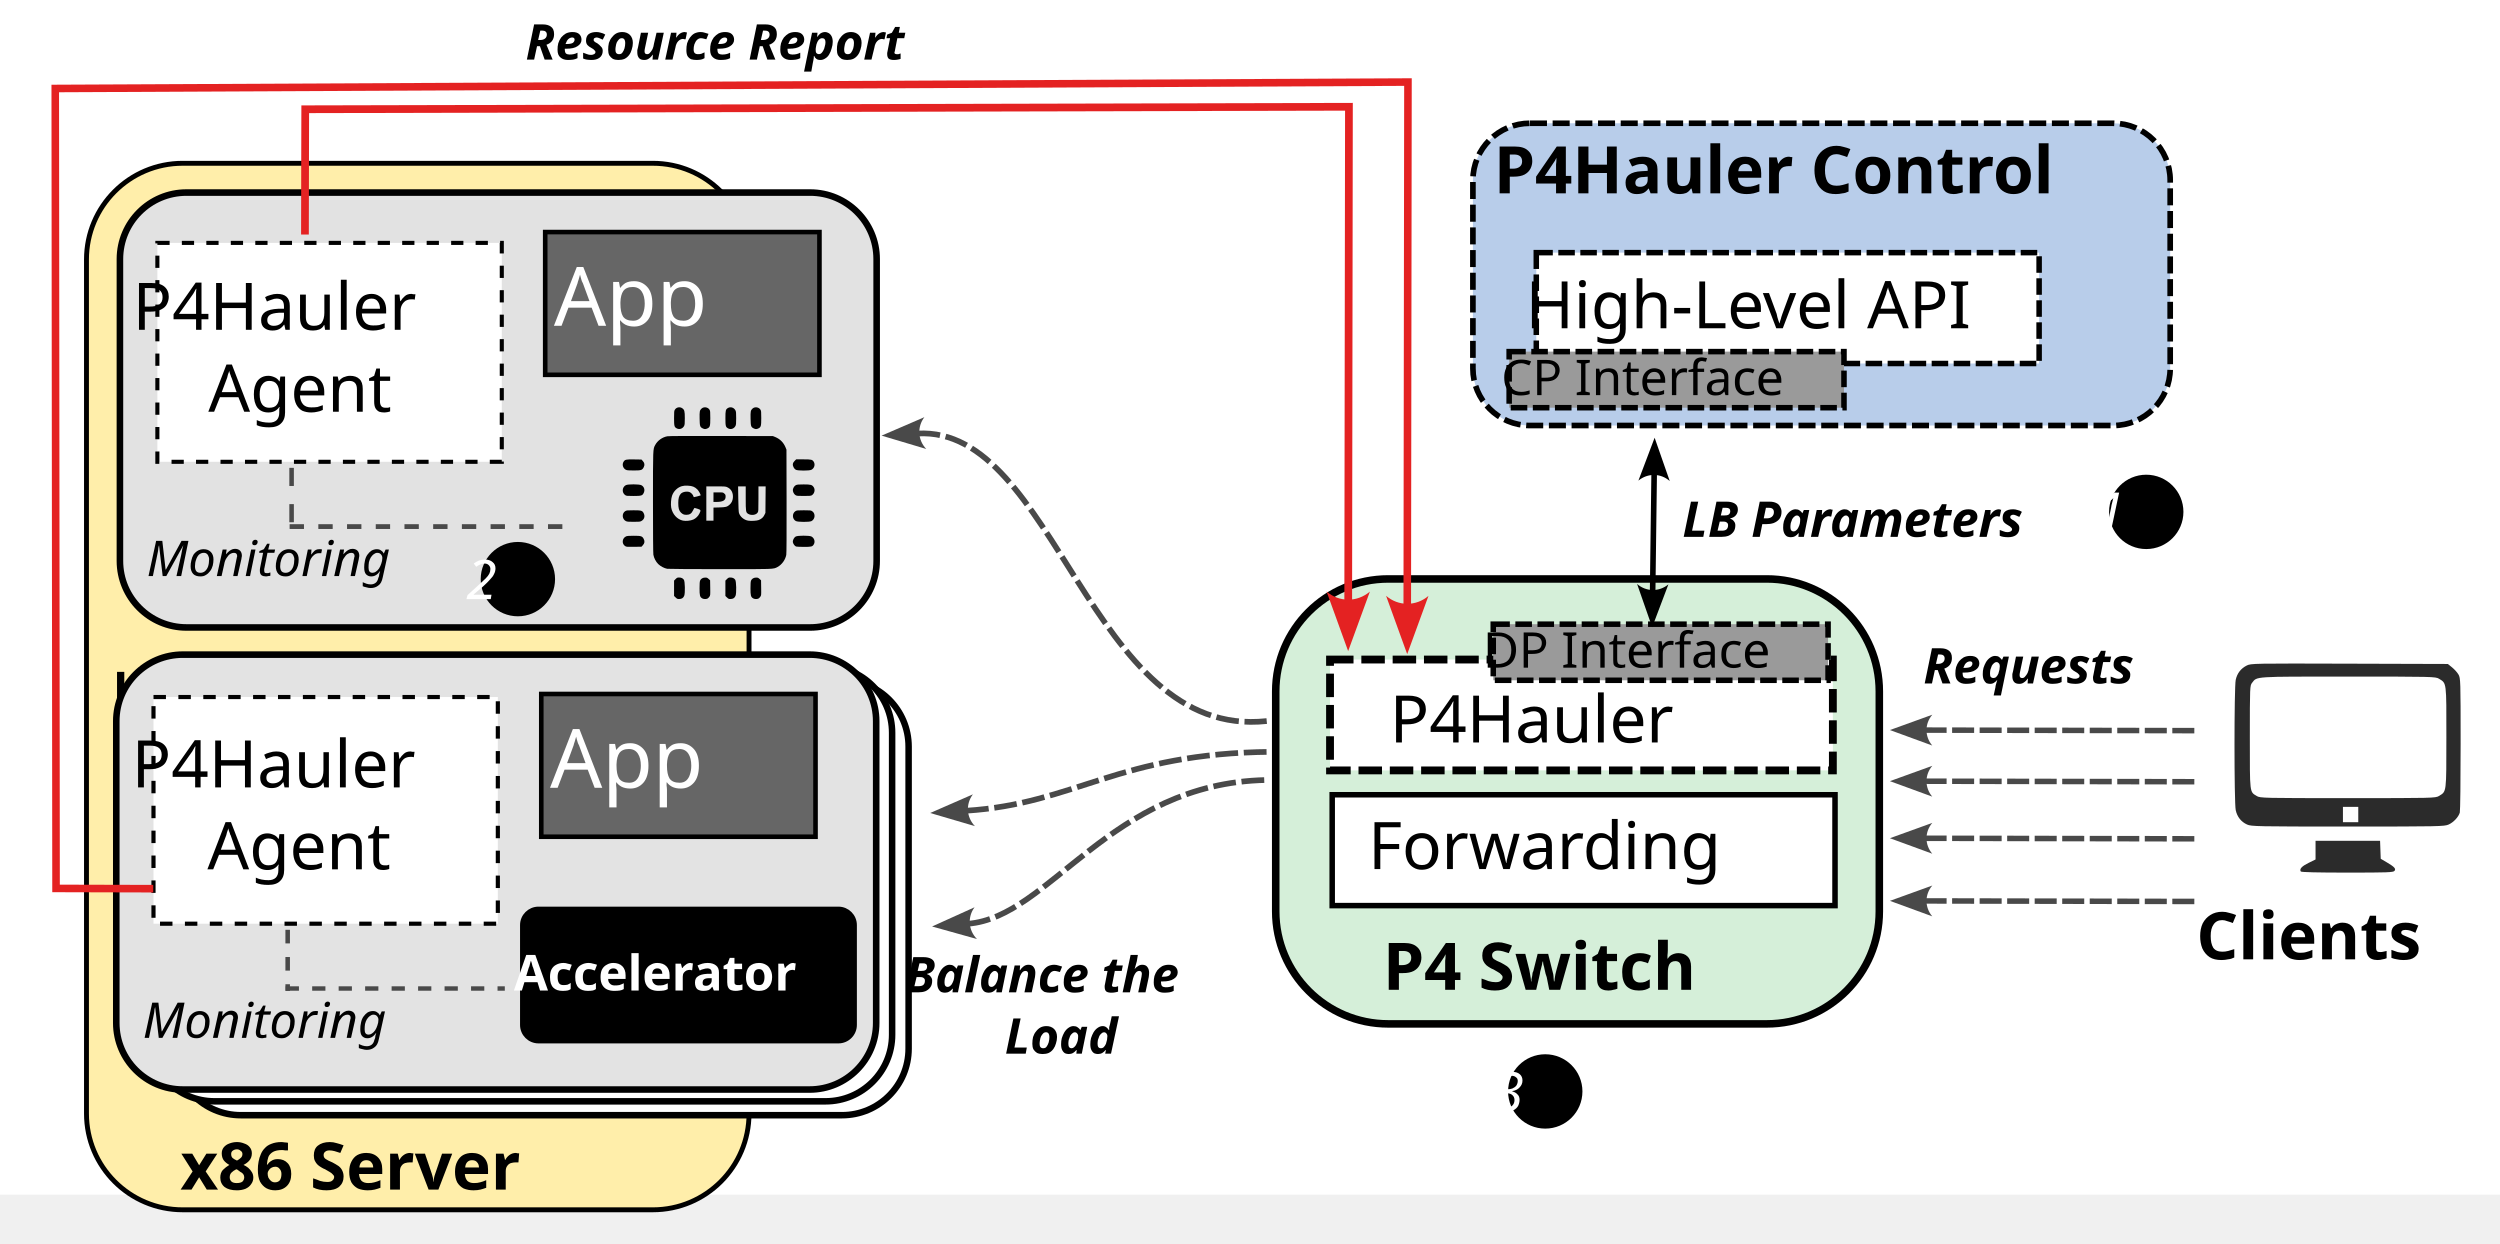
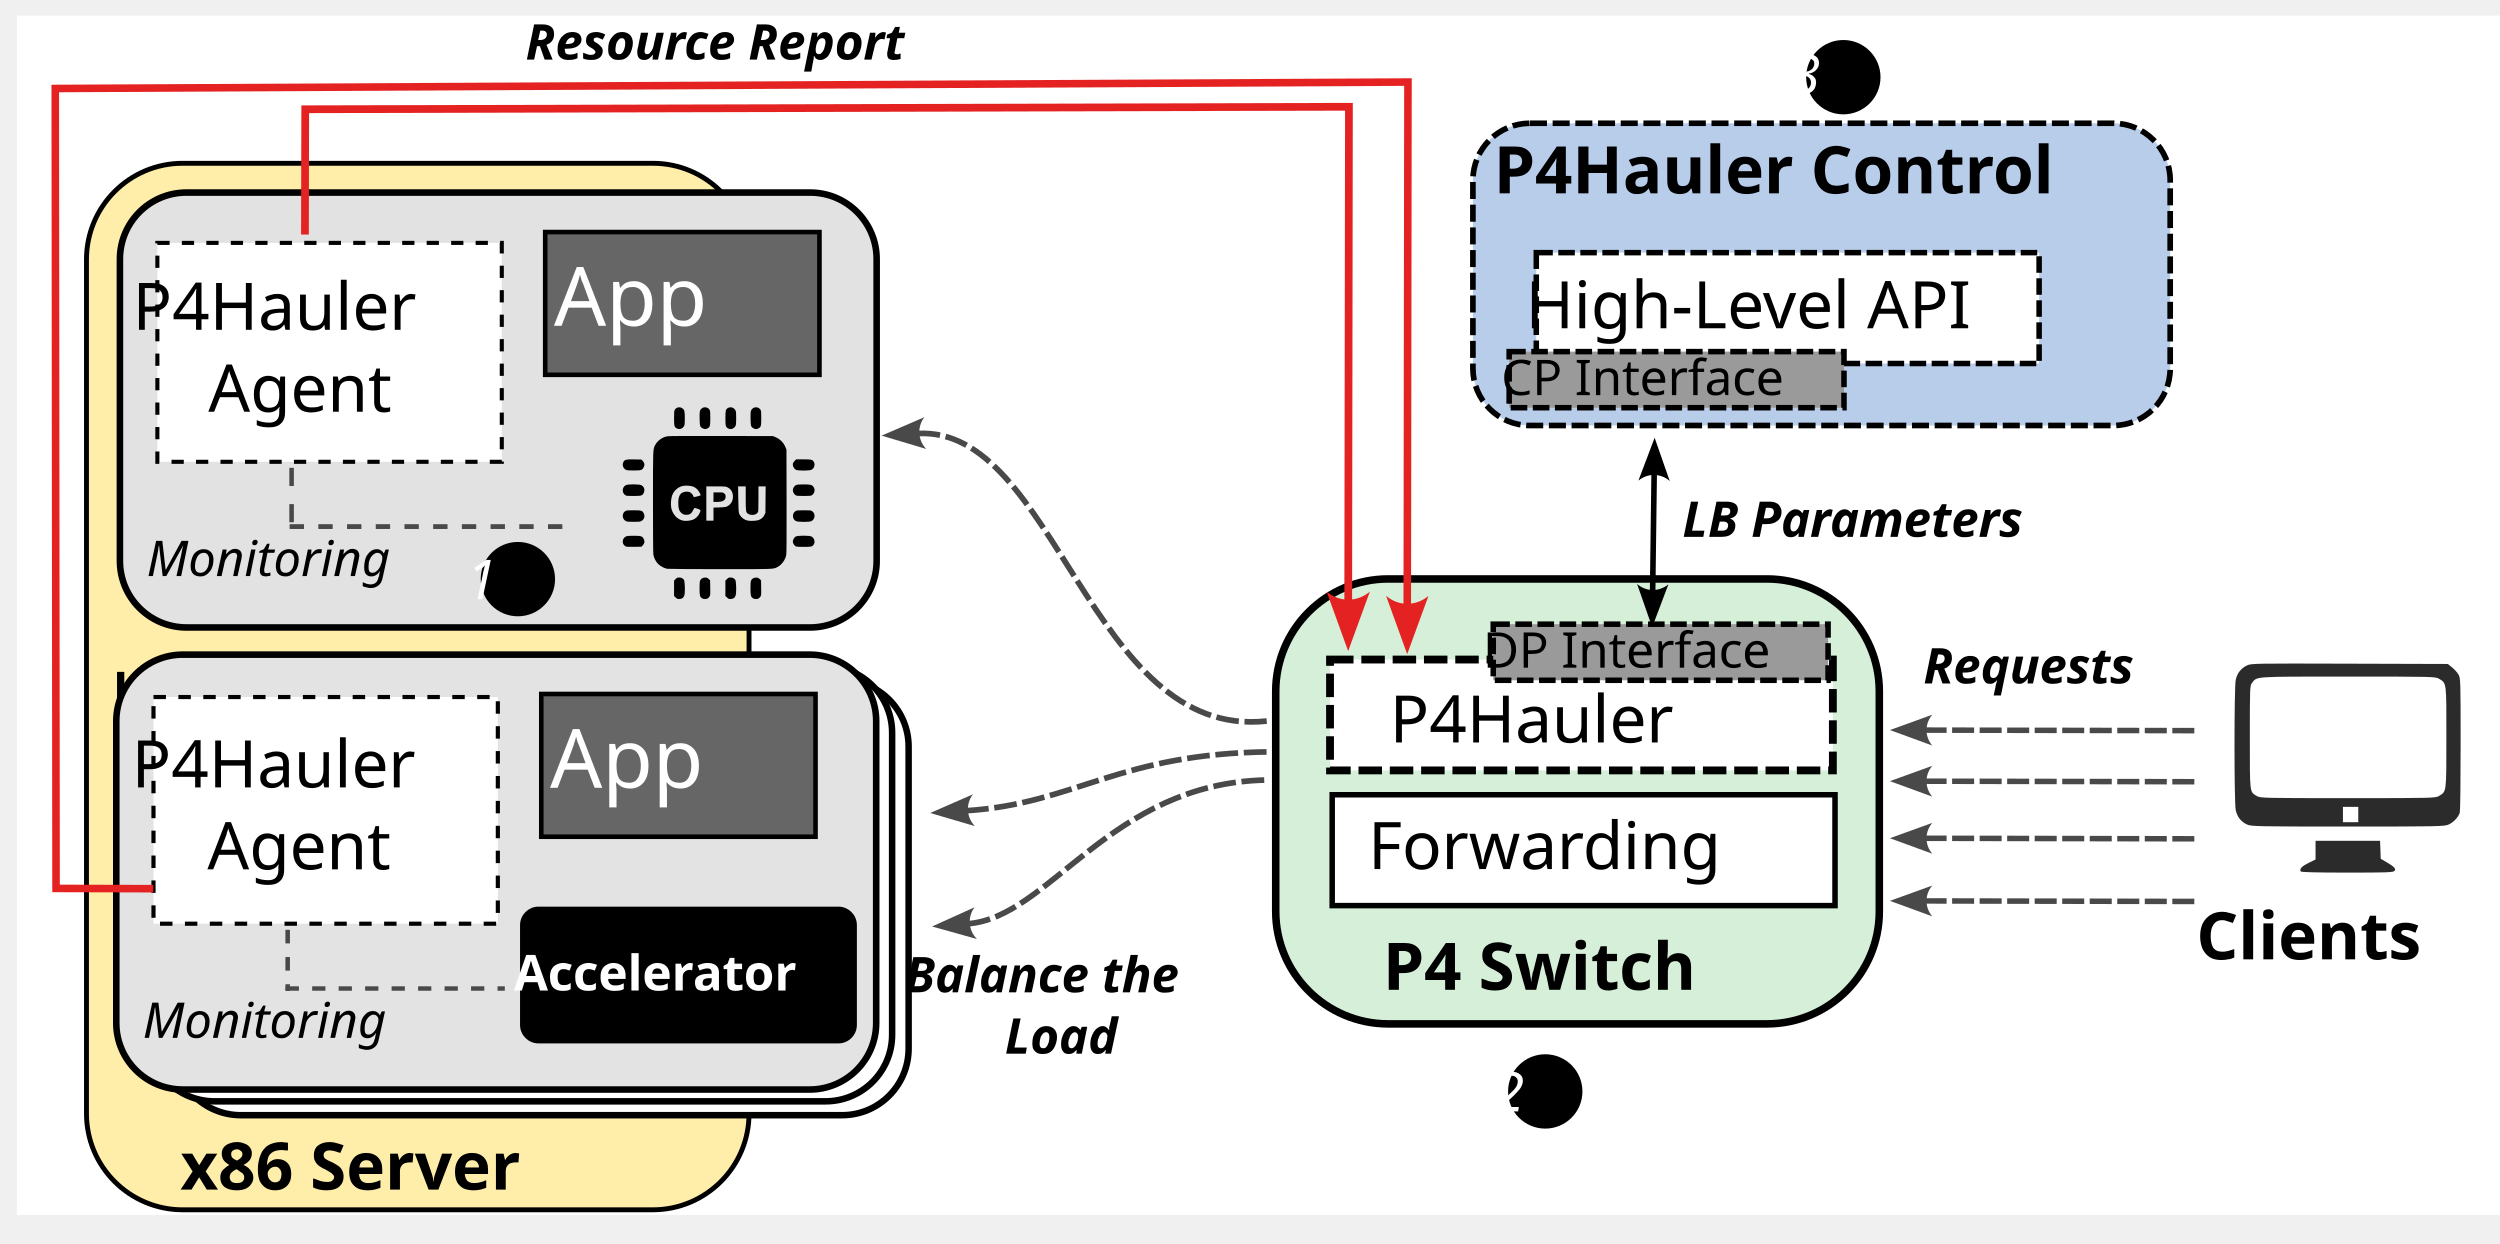
<svg xmlns="http://www.w3.org/2000/svg" width="107.631mm" height="53.551mm" viewBox="0 0 107.631 53.551" version="1.1" id="svg5">
  <defs id="defs2">
    <rect x="537.769" y="59.349" width="34.885" height="8.155" id="rect29333" />
    <marker style="overflow:visible" id="Arrow2" refX="0" refY="0" orient="auto-start-reverse" markerWidth="7.7" markerHeight="5.6" viewBox="0 0 7.7 5.6" preserveAspectRatio="xMidYMid">
      <path transform="scale(0.7)" d="M -2,-4 9,0 -2,4 c 2,-2.33 2,-5.66 0,-8 z" style="fill:context-stroke;fill-rule:evenodd;stroke:none" id="arrow2L" />
    </marker>
    <marker style="overflow:visible" id="Arrow2-3" refX="0" refY="0" orient="auto-start-reverse" markerWidth="7.7" markerHeight="5.6" viewBox="0 0 7.7 5.6" preserveAspectRatio="xMidYMid">
      <path transform="scale(0.7)" d="M -2,-4 9,0 -2,4 c 2,-2.33 2,-5.66 0,-8 z" style="fill:context-stroke;fill-rule:evenodd;stroke:none" id="arrow2L-1" />
    </marker>
    <marker style="overflow:visible" id="Arrow2-3-4" refX="0" refY="0" orient="auto-start-reverse" markerWidth="7.7" markerHeight="5.6" viewBox="0 0 7.7 5.6" preserveAspectRatio="xMidYMid">
      <path transform="scale(0.7)" d="M -2,-4 9,0 -2,4 c 2,-2.33 2,-5.66 0,-8 z" style="fill:context-stroke;fill-rule:evenodd;stroke:none" id="arrow2L-1-7" />
    </marker>
    <marker style="overflow:visible" id="Arrow2-0" refX="0" refY="0" orient="auto-start-reverse" markerWidth="7.7" markerHeight="5.6" viewBox="0 0 7.7 5.6" preserveAspectRatio="xMidYMid">
      <path transform="scale(0.7)" d="M -2,-4 9,0 -2,4 c 2,-2.33 2,-5.66 0,-8 z" style="fill:context-stroke;fill-rule:evenodd;stroke:none" id="arrow2L-3" />
    </marker>
    <marker style="overflow:visible" id="Arrow2-3-0" refX="0" refY="0" orient="auto-start-reverse" markerWidth="7.7" markerHeight="5.6" viewBox="0 0 7.7 5.6" preserveAspectRatio="xMidYMid">
      <path transform="scale(0.7)" d="M -2,-4 9,0 -2,4 c 2,-2.33 2,-5.66 0,-8 z" style="fill:context-stroke;fill-rule:evenodd;stroke:none" id="arrow2L-1-6" />
    </marker>
    <marker style="overflow:visible" id="Arrow2-0-6" refX="0" refY="0" orient="auto-start-reverse" markerWidth="7.7" markerHeight="5.6" viewBox="0 0 7.7 5.6" preserveAspectRatio="xMidYMid">
      <path transform="scale(0.7)" d="M -2,-4 9,0 -2,4 c 2,-2.33 2,-5.66 0,-8 z" style="fill:context-stroke;fill-rule:evenodd;stroke:none" id="arrow2L-3-2" />
    </marker>
    <marker style="overflow:visible" id="Arrow2-0-1" refX="0" refY="0" orient="auto-start-reverse" markerWidth="7.7" markerHeight="5.6" viewBox="0 0 7.7 5.6" preserveAspectRatio="xMidYMid">
      <path transform="scale(0.7)" d="M -2,-4 9,0 -2,4 c 2,-2.33 2,-5.66 0,-8 z" style="fill:context-stroke;fill-rule:evenodd;stroke:none" id="arrow2L-3-1" />
    </marker>
    <marker style="overflow:visible" id="Arrow2-0-8" refX="0" refY="0" orient="auto-start-reverse" markerWidth="7.7" markerHeight="5.6" viewBox="0 0 7.7 5.6" preserveAspectRatio="xMidYMid">
      <path transform="scale(0.7)" d="M -2,-4 9,0 -2,4 c 2,-2.33 2,-5.66 0,-8 z" style="fill:context-stroke;fill-rule:evenodd;stroke:none" id="arrow2L-3-29" />
    </marker>
  </defs>
  <g id="layer1" transform="translate(-50.899,-88.53515)">
-     <rect style="fill:#ffffff;fill-opacity:1;stroke:none;stroke-width:1.739;stroke-dasharray:5.216, 1.739;stroke-dashoffset:0;stroke-opacity:1" id="rect6810-3-5-1-2-1-1" width="107.631" height="51.633" x="50.899" y="88.336" />
+     <rect style="fill:#ffffff;fill-opacity:1;stroke:none;stroke-width:1.739;stroke-dasharray:5.216, 1.739;stroke-dashoffset:0;stroke-opacity:1" id="rect6810-3-5-1-2-1-1" width="107.631" height="51.633" x="51.625" y="89.208" />
+     <circle style="fill:#000000;fill-opacity:1;stroke:#000000;stroke-width:0.501;stroke-dasharray:none;stroke-dashoffset:0" id="path2134" cx="130.259" cy="91.858" r="1.35" />
+     <text xml:space="preserve" style="font-size:2.355px;font-family:sans-serif;-inkscape-font-specification:sans-serif;text-align:center;text-anchor:middle;fill:#000000;fill-opacity:1;stroke:#000000;stroke-width:0.501;stroke-dasharray:none;stroke-dashoffset:0" x="130.157" y="92.578" id="text2138">
+       <tspan id="tspan2136" style="font-style:italic;fill:#ffffff;fill-opacity:1;stroke:none;stroke-width:0.501;stroke-opacity:1" x="130.157" y="92.578">3</tspan>
+     </text>
    <rect style="fill:#ffeeaa;fill-opacity:1;stroke:#000000;stroke-width:0.211;stroke-opacity:1" id="rect606" width="28.525" height="45.055" x="54.622" y="95.565" ry="4.143" />
    <text xml:space="preserve" style="font-size:2.822px;font-family:sans-serif;-inkscape-font-specification:sans-serif;text-align:end;text-anchor:end;fill:#dedede;fill-opacity:1;stroke:#000000;stroke-width:0.219;stroke-opacity:1" x="76.98" y="139.751" id="text2101">
      <tspan id="tspan2099" style="font-weight:bold;font-size:2.822px;fill:#000000;fill-opacity:1;stroke:none;stroke-width:0.219" x="76.98" y="139.751">x86 Server</tspan>
    </text>
    <rect style="fill:#e2e2e2;fill-opacity:1;stroke:#000000;stroke-width:0.283;stroke-opacity:1" id="rect3769" width="32.579" height="18.724" x="56.062" y="96.825" ry="2.866" />
    <rect style="fill:#ffffff;fill-opacity:1;stroke:#000000;stroke-width:0.176;stroke-dasharray:0.527, 0.527;stroke-dashoffset:0;stroke-opacity:1" id="rect6810" width="14.828" height="9.425" x="57.674" y="98.992" />
    <rect style="fill:#666666;fill-opacity:1;stroke:#000000;stroke-width:0.198;stroke-dasharray:none;stroke-dashoffset:0;stroke-opacity:1" id="rect6810-3" width="11.807" height="6.146" x="74.371" y="98.526" />
    <text xml:space="preserve" style="font-size:2.822px;font-family:sans-serif;-inkscape-font-specification:sans-serif;text-align:end;text-anchor:end;fill:#ffffff;fill-opacity:1;stroke:#000000;stroke-width:0.219;stroke-opacity:1" x="65.646" y="102.736" id="text6814">
      <tspan id="tspan6812" style="font-size:2.822px;text-align:center;text-anchor:middle;fill:#000000;fill-opacity:1;stroke:none;stroke-width:0.219" x="65.646" y="102.736">P4Hauler </tspan>
      <tspan style="font-size:2.822px;text-align:center;text-anchor:middle;fill:#000000;fill-opacity:1;stroke:none;stroke-width:0.219" x="65.646" y="106.264" id="tspan6816">Agent</tspan>
    </text>
    <text xml:space="preserve" style="font-size:3.528px;font-family:sans-serif;-inkscape-font-specification:sans-serif;text-align:end;text-anchor:end;fill:#ffffff;fill-opacity:1;stroke:#000000;stroke-width:0.219;stroke-opacity:1" x="64.846" y="119.975" id="text6814-6">
      <tspan id="tspan6812-8" style="text-align:center;text-anchor:middle;fill:#000000;fill-opacity:1;stroke:none;stroke-width:0.219" x="64.846" y="119.975">H4uler </tspan>
      <tspan style="text-align:center;text-anchor:middle;fill:#000000;fill-opacity:1;stroke:none;stroke-width:0.219" x="64.846" y="124.384" id="tspan6816-0">Agent</tspan>
    </text>
    <path style="fill:#000000;stroke-width:0.017" d="m 79.986,114.259 -0.067,-0.067 v -0.33 -0.33 l 0.067,-0.067 c 0.058,-0.058 0.076,-0.067 0.147,-0.067 0.095,0 0.164,0.032 0.209,0.098 0.048,0.07 0.059,0.572 0.015,0.686 -0.037,0.097 -0.107,0.142 -0.22,0.142 -0.074,5e-5 -0.091,-0.007 -0.15,-0.067 z m 1.14,0.034 c -0.094,-0.057 -0.11,-0.119 -0.11,-0.429 0,-0.202 0.007,-0.292 0.025,-0.335 0.033,-0.079 0.117,-0.128 0.22,-0.128 0.069,-6e-5 0.091,0.009 0.146,0.059 l 0.064,0.059 0.005,0.323 c 0.005,0.314 0.004,0.324 -0.035,0.382 -0.022,0.033 -0.059,0.069 -0.082,0.081 -0.062,0.031 -0.172,0.026 -0.232,-0.01 z m 1.07,-0.034 -0.067,-0.067 v -0.33 -0.33 l 0.067,-0.067 c 0.058,-0.058 0.076,-0.067 0.147,-0.067 0.095,0 0.164,0.032 0.209,0.098 0.048,0.07 0.059,0.572 0.015,0.686 -0.037,0.097 -0.107,0.142 -0.22,0.142 -0.074,5e-5 -0.091,-0.007 -0.15,-0.067 z m 1.123,0.034 c -0.094,-0.057 -0.11,-0.119 -0.11,-0.429 0,-0.202 0.007,-0.292 0.025,-0.335 0.033,-0.079 0.117,-0.128 0.22,-0.128 0.069,-6e-5 0.091,0.009 0.146,0.059 l 0.064,0.059 0.005,0.323 c 0.005,0.314 0.004,0.324 -0.035,0.382 -0.022,0.033 -0.059,0.069 -0.082,0.081 -0.062,0.031 -0.172,0.026 -0.232,-0.01 z m -3.698,-1.271 c -0.123,-0.021 -0.291,-0.11 -0.386,-0.205 -0.101,-0.101 -0.184,-0.262 -0.207,-0.402 -0.01,-0.063 -0.017,-0.927 -0.017,-2.253 2.14e-4,-2.344 -0.002,-2.288 0.097,-2.471 0.102,-0.189 0.304,-0.333 0.521,-0.373 0.063,-0.012 0.851,-0.016 2.321,-0.013 l 2.226,0.005 0.096,0.039 c 0.209,0.085 0.361,0.237 0.448,0.45 l 0.038,0.094 0.005,2.217 c 0.003,1.457 -0.001,2.25 -0.013,2.313 -0.039,0.212 -0.188,0.42 -0.376,0.522 -0.181,0.098 -0.124,0.096 -2.495,0.094 -1.197,-10e-4 -2.214,-0.008 -2.26,-0.016 z m 1.122,-2.117 c 0.114,-0.051 0.213,-0.148 0.269,-0.264 0.068,-0.14 0.063,-0.153 -0.072,-0.199 -0.065,-0.022 -0.127,-0.041 -0.137,-0.04 -0.01,1.3e-4 -0.04,0.046 -0.066,0.103 -0.064,0.138 -0.146,0.194 -0.283,0.194 -0.109,0 -0.157,-0.019 -0.239,-0.096 -0.084,-0.08 -0.115,-0.193 -0.115,-0.415 5.37e-4,-0.196 0.031,-0.306 0.106,-0.392 0.076,-0.086 0.269,-0.122 0.386,-0.073 0.064,0.027 0.144,0.114 0.159,0.175 0.006,0.023 0.015,0.042 0.021,0.041 0.027,-3.3e-4 0.279,-0.065 0.288,-0.074 0.019,-0.019 -0.076,-0.196 -0.138,-0.258 -0.111,-0.111 -0.218,-0.154 -0.406,-0.162 -0.119,-0.005 -0.191,4.5e-4 -0.259,0.02 -0.193,0.056 -0.357,0.215 -0.425,0.413 -0.044,0.127 -0.061,0.376 -0.036,0.512 0.053,0.282 0.255,0.506 0.505,0.559 0.124,0.026 0.327,0.006 0.441,-0.045 z m 2.819,0.02 c 0.124,-0.052 0.194,-0.112 0.243,-0.213 l 0.047,-0.096 0.005,-0.57 0.005,-0.57 h -0.155 -0.155 v 0.537 c 0,0.53 -5.44e-4,0.538 -0.039,0.595 -0.069,0.102 -0.275,0.128 -0.401,0.051 -0.103,-0.062 -0.108,-0.097 -0.108,-0.667 v -0.516 h -0.164 -0.164 l 0.008,0.535 c 0.005,0.345 0.015,0.56 0.028,0.604 0.049,0.164 0.21,0.302 0.392,0.335 0.119,0.022 0.38,0.007 0.459,-0.026 z m -1.946,-0.256 v -0.281 l 0.253,-0.007 c 0.278,-0.008 0.331,-0.022 0.439,-0.117 0.084,-0.074 0.132,-0.172 0.143,-0.292 0.019,-0.207 -0.062,-0.372 -0.22,-0.451 -0.09,-0.045 -0.091,-0.045 -0.507,-0.045 h -0.416 v 0.737 0.737 h 0.154 0.154 z m 0,-0.73 v -0.206 h 0.205 c 0.203,0 0.206,5.6e-4 0.261,0.05 0.049,0.044 0.056,0.06 0.056,0.137 0,0.16 -0.117,0.225 -0.405,0.225 h -0.118 z m -3.799,2.109 c -0.162,-0.1 -0.137,-0.347 0.041,-0.423 0.039,-0.017 0.135,-0.024 0.326,-0.024 0.321,0 0.366,0.015 0.43,0.141 0.051,0.1 0.038,0.183 -0.041,0.269 l -0.056,0.061 -0.323,0.005 c -0.297,0.005 -0.327,0.002 -0.378,-0.029 z m 7.353,0.016 c -0.055,-0.022 -0.122,-0.111 -0.135,-0.181 -0.016,-0.086 0.046,-0.209 0.127,-0.251 0.087,-0.045 0.579,-0.046 0.668,-10e-4 0.126,0.064 0.175,0.225 0.104,0.342 -0.059,0.098 -0.102,0.108 -0.433,0.107 -0.163,-5.7e-4 -0.312,-0.008 -0.332,-0.015 z m -7.324,-1.093 c -0.169,-0.085 -0.184,-0.335 -0.026,-0.432 0.05,-0.031 0.085,-0.035 0.354,-0.035 0.348,7e-5 0.387,0.013 0.446,0.147 0.054,0.123 0.012,0.248 -0.106,0.314 -0.057,0.032 -0.091,0.036 -0.336,0.036 -0.225,-2e-5 -0.282,-0.005 -0.331,-0.03 z m 7.317,-0.003 c -0.162,-0.086 -0.17,-0.334 -0.014,-0.429 0.051,-0.031 0.086,-0.035 0.355,-0.035 0.269,-5e-5 0.303,0.003 0.354,0.035 0.158,0.098 0.142,0.348 -0.026,0.432 -0.09,0.045 -0.581,0.043 -0.668,-0.003 z m -7.343,-1.114 c -0.158,-0.104 -0.143,-0.348 0.026,-0.433 0.091,-0.046 0.574,-0.044 0.664,0.003 0.117,0.06 0.163,0.194 0.109,0.317 -0.059,0.134 -0.098,0.147 -0.448,0.147 -0.27,-6e-5 -0.305,-0.003 -0.351,-0.034 z m 7.329,-5.6e-4 c -0.073,-0.044 -0.13,-0.167 -0.114,-0.245 0.018,-0.085 0.071,-0.16 0.135,-0.19 0.046,-0.022 0.116,-0.028 0.33,-0.028 0.308,3e-5 0.36,0.015 0.431,0.12 0.074,0.11 0.033,0.279 -0.085,0.35 -0.037,0.022 -0.102,0.027 -0.343,0.027 -0.268,-5e-5 -0.303,-0.003 -0.354,-0.035 z m -7.303,-1.092 c -0.126,-0.064 -0.175,-0.225 -0.104,-0.342 0.062,-0.101 0.103,-0.111 0.457,-0.105 l 0.317,0.005 0.056,0.061 c 0.079,0.086 0.091,0.169 0.041,0.269 -0.064,0.127 -0.108,0.141 -0.433,0.141 -0.227,-2e-5 -0.285,-0.005 -0.334,-0.03 z m 7.316,-0.001 c -0.038,-0.02 -0.074,-0.059 -0.099,-0.11 -0.053,-0.105 -0.039,-0.187 0.049,-0.275 l 0.064,-0.064 h 0.311 c 0.346,0 0.388,0.01 0.447,0.108 0.071,0.117 0.023,0.278 -0.104,0.342 -0.089,0.045 -0.582,0.044 -0.668,-0.001 z m -5.121,-1.779 c -0.111,-0.056 -0.122,-0.097 -0.122,-0.443 0,-0.279 0.003,-0.314 0.035,-0.365 0.063,-0.104 0.208,-0.135 0.31,-0.067 0.103,0.069 0.118,0.123 0.118,0.432 0,0.227 -0.005,0.284 -0.03,0.333 -0.06,0.118 -0.198,0.167 -0.311,0.11 z m 1.113,-0.002 c -0.119,-0.061 -0.129,-0.092 -0.135,-0.419 -0.006,-0.317 0.002,-0.356 0.082,-0.433 0.096,-0.092 0.274,-0.068 0.343,0.045 0.031,0.051 0.035,0.086 0.035,0.363 7.1e-5,0.345 -0.013,0.392 -0.127,0.446 -0.075,0.035 -0.124,0.035 -0.197,-0.002 z m 1.098,0.002 c -0.111,-0.056 -0.122,-0.097 -0.122,-0.439 -7.1e-5,-0.34 0.01,-0.382 0.108,-0.441 0.113,-0.069 0.262,-0.021 0.325,0.104 0.025,0.049 0.03,0.107 0.03,0.334 0,0.227 -0.005,0.284 -0.03,0.333 -0.06,0.118 -0.198,0.167 -0.311,0.11 z m 1.096,-0.002 c -0.119,-0.061 -0.129,-0.092 -0.135,-0.419 -0.006,-0.317 0.002,-0.356 0.082,-0.433 0.096,-0.092 0.274,-0.068 0.343,0.045 0.031,0.051 0.035,0.086 0.035,0.363 7.1e-5,0.345 -0.013,0.392 -0.127,0.446 -0.075,0.035 -0.124,0.035 -0.197,-0.002 z" id="path9584" />
    <text xml:space="preserve" style="font-size:3.528px;font-family:sans-serif;-inkscape-font-specification:sans-serif;text-align:center;text-anchor:middle;fill:#000000;fill-opacity:1;stroke:none;stroke-width:0.206;stroke-dasharray:0.618, 0.618;stroke-dashoffset:0;stroke-opacity:1" x="80.336" y="102.565" id="text11472">
      <tspan id="tspan11470" style="fill:#ffffff;stroke-width:0.206" x="80.336" y="102.565">App</tspan>
    </text>
    <path style="fill:#ffffff;fill-opacity:1;stroke:#494949;stroke-width:0.245;stroke-dasharray:0.981, 0.245;stroke-dashoffset:0;stroke-opacity:1;marker-start:url(#Arrow2)" d="m 90.394,107.2 c 5.965,-0.35 7.419,13.204 15.04,12.379" id="path33494" />
    <rect style="fill:#d5efd9;fill-opacity:1;stroke:#000000;stroke-width:0.325;stroke-dasharray:none;stroke-dashoffset:0;stroke-opacity:1" id="rect19239" width="25.986" height="19.156" x="105.822" y="113.46" ry="4.844" />
    <text xml:space="preserve" style="font-size:2.822px;font-family:sans-serif;-inkscape-font-specification:sans-serif;text-align:center;text-anchor:middle;fill:#e0e0e0;fill-opacity:1;stroke:#000000;stroke-width:0.206;stroke-dasharray:0.618, 0.618;stroke-dashoffset:0;stroke-opacity:1" x="119.013" y="131.149" id="text19347">
      <tspan id="tspan19345" style="font-weight:bold;font-size:2.822px;fill:#000000;fill-opacity:1;stroke:none;stroke-width:0.206" x="119.013" y="131.149">P4 Switch</tspan>
    </text>
    <rect style="fill:#ffffff;fill-opacity:1;stroke:#000000;stroke-width:0.237;stroke-dasharray:none;stroke-dashoffset:0;stroke-opacity:1" id="rect6810-3-5-1" width="21.648" height="4.773" x="108.253" y="122.751" />
    <rect style="fill:#ffffff;fill-opacity:1;stroke:#000000;stroke-width:0.337;stroke-dasharray:1.011, 0.337;stroke-dashoffset:0;stroke-opacity:1" id="rect6810-3-5-1-2" width="21.648" height="4.773" x="108.16" y="116.93" />
    <rect style="fill:#9a9a9a;fill-opacity:1;stroke:#000000;stroke-width:0.238;stroke-dasharray:0.714, 0.238;stroke-dashoffset:0;stroke-opacity:1" id="rect6810-3-5-1-2-5" width="14.415" height="2.415" x="115.187" y="115.408" />
    <rect style="fill:#b8cdea;fill-opacity:1;stroke:#000000;stroke-width:0.244;stroke-dasharray:0.733, 0.244;stroke-dashoffset:0;stroke-opacity:1" id="rect6810-3-5-1-2-1" width="30.02" height="13.013" x="114.311" y="93.842" ry="2.456" />
    <rect style="fill:#ffffff;fill-opacity:1;stroke:#000000;stroke-width:0.237;stroke-dasharray:0.711, 0.237;stroke-dashoffset:0;stroke-opacity:1" id="rect6810-3-5-1-2-2" width="21.648" height="4.773" x="117.04" y="99.412" />
    <text xml:space="preserve" style="font-size:2.822px;font-family:sans-serif;-inkscape-font-specification:sans-serif;text-align:center;text-anchor:middle;fill:#000000;fill-opacity:1;stroke:none;stroke-width:0.206;stroke-dasharray:0.618, 0.618;stroke-dashoffset:0;stroke-opacity:1" x="119.221" y="125.949" id="text20109">
      <tspan id="tspan20107" style="font-size:2.822px;stroke-width:0.206" x="119.221" y="125.949">Forwarding</tspan>
    </text>
    <text xml:space="preserve" style="font-size:2.822px;font-family:sans-serif;-inkscape-font-specification:sans-serif;text-align:center;text-anchor:middle;fill:#000000;fill-opacity:1;stroke:none;stroke-width:0.206;stroke-dasharray:0.618, 0.618;stroke-dashoffset:0;stroke-opacity:1" x="118.667" y="120.502" id="text20109-7">
      <tspan id="tspan20107-0" style="font-size:2.822px;stroke-width:0.206" x="118.667" y="120.502">P4Hauler</tspan>
    </text>
    <text xml:space="preserve" style="font-size:2.822px;font-family:sans-serif;-inkscape-font-specification:sans-serif;text-align:center;text-anchor:middle;fill:#000000;fill-opacity:1;stroke:none;stroke-width:0.206;stroke-dasharray:0.618, 0.618;stroke-dashoffset:0;stroke-opacity:1" x="127.993" y="102.669" id="text20109-7-4">
      <tspan id="tspan20107-0-4" style="font-size:2.822px;stroke-width:0.206" x="127.993" y="102.669">High-Level API</tspan>
    </text>
    <path style="fill:#000000;fill-opacity:1;stroke:none;stroke-width:0.206;stroke-dasharray:none;stroke-dashoffset:0;stroke-opacity:1" d="m 64.347,108.396 v 2.735" id="path21703" />
    <g id="g47876">
      <path style="fill:#424242;fill-opacity:1;stroke:#494949;stroke-width:0.195;stroke-dasharray:0.781, 0.781;stroke-dashoffset:0;stroke-opacity:1" d="m 63.453,108.677 v 2.63" id="path21820" />
      <path style="fill:#424242;fill-opacity:1;stroke:#494949;stroke-width:0.206;stroke-dasharray:0.618, 0.618;stroke-dashoffset:0;stroke-opacity:1" d="M 63.368,111.206 H 75.59" id="path21824" />
    </g>
    <text xml:space="preserve" style="font-size:2.117px;font-family:sans-serif;-inkscape-font-specification:sans-serif;text-align:center;text-anchor:middle;fill:#000000;fill-opacity:1;stroke:#000000;stroke-width:0.206;stroke-dasharray:none;stroke-dashoffset:0;stroke-opacity:1" x="63.831" y="113.335" id="text22554">
      <tspan id="tspan22552" style="font-style:italic;font-size:2.117px;stroke:none;stroke-width:0.206" x="63.831" y="113.335">Monitoring</tspan>
    </text>
    <path style="fill:#2b2b2b;fill-opacity:1;stroke-width:0.047" d="m 149.953,126.054 c -0.066,-0.106 0.04,-0.223 0.33,-0.366 l 0.306,-0.151 v -0.401 -0.401 h 1.389 1.389 l 0.014,0.386 0.014,0.386 0.246,0.145 c 0.347,0.204 0.422,0.286 0.345,0.378 -0.053,0.064 -0.309,0.073 -2.032,0.073 -1.275,0 -1.982,-0.017 -2.001,-0.048 z m -2.312,-2.021 c -0.258,-0.117 -0.427,-0.332 -0.489,-0.62 -0.07,-0.329 -0.07,-5.28 0,-5.608 0.06,-0.28 0.218,-0.487 0.473,-0.617 0.178,-0.091 0.282,-0.093 4.421,-0.08 l 4.239,0.013 0.181,0.146 c 0.1,0.081 0.224,0.218 0.275,0.306 0.091,0.155 0.094,0.245 0.094,2.989 0,1.556 -0.016,2.885 -0.035,2.955 -0.053,0.189 -0.267,0.419 -0.481,0.516 -0.18,0.082 -0.415,0.087 -4.339,0.087 -3.924,0 -4.159,-0.005 -4.339,-0.087 z m 4.787,-0.43 v -0.33 h -0.33 -0.33 v 0.33 0.33 h 0.33 0.33 z m 3.474,-0.799 c 0.33,-0.201 0.318,-0.107 0.319,-2.522 0.002,-2.418 0.013,-2.324 -0.319,-2.526 -0.146,-0.089 -0.267,-0.092 -3.913,-0.092 -4.096,-1.9e-4 -3.913,-0.012 -4.13,0.265 -0.097,0.123 -0.099,0.165 -0.099,2.348 0,2.451 -0.013,2.339 0.3,2.53 0.142,0.087 0.29,0.09 3.919,0.09 3.655,0 3.776,-0.003 3.922,-0.092 z" id="path28084" />
    <text xml:space="preserve" style="font-size:2.822px;font-family:sans-serif;-inkscape-font-specification:sans-serif;text-align:center;text-anchor:middle;fill:#ffffff;fill-opacity:1;stroke:none;stroke-width:0.237;stroke-dasharray:none;stroke-dashoffset:0;stroke-opacity:1" x="152.134" y="129.836" id="text29214">
      <tspan id="tspan29212" style="font-weight:bold;font-size:2.822px;fill:#000000;fill-opacity:1;stroke-width:0.237" x="152.134" y="129.836">Clients</tspan>
    </text>
    <path style="fill:#ffffff;fill-opacity:1;stroke:#494949;stroke-width:0.245;stroke-dasharray:0.981, 0.245;stroke-dashoffset:0;stroke-opacity:1;marker-start:url(#Arrow2-3)" d="m 92.486,123.439 c 4.714,-0.299 6.545,-2.48 13.154,-2.535" id="path33494-9" />
    <rect style="fill:#ffffff;fill-opacity:1;stroke:#000000;stroke-width:0.279;stroke-opacity:1" id="rect3769-6-8-9" width="31.617" height="18.734" x="58.4" y="117.813" ry="2.867" />
    <path style="fill:#ffffff;fill-opacity:1;stroke:#494949;stroke-width:0.245;stroke-dasharray:0.981, 0.245;stroke-dashoffset:0;stroke-opacity:1;marker-start:url(#Arrow2-3-4)" d="m 92.566,128.305 c 3.536,-0.27 6.104,-6.05 12.84,-6.188" id="path33494-9-8" />
    <rect style="fill:#ffffff;fill-opacity:1;stroke:#000000;stroke-width:0.28;stroke-opacity:1" id="rect3769-6-8" width="32.039" height="18.732" x="57.268" y="117.218" ry="2.867" />
    <rect style="fill:#e3e3e3;fill-opacity:1;stroke:#000000;stroke-width:0.283;stroke-opacity:1" id="rect3769-6" width="32.716" height="18.724" x="55.905" y="116.718" ry="2.866" />
    <rect style="fill:#ffffff;fill-opacity:1;stroke:#000000;stroke-width:0.179;stroke-dasharray:0.536, 0.536;stroke-dashoffset:0;stroke-opacity:1" id="rect6810-1" width="14.825" height="9.759" x="57.507" y="118.544" />
    <text xml:space="preserve" style="font-size:2.822px;font-family:sans-serif;-inkscape-font-specification:sans-serif;text-align:end;text-anchor:end;fill:#ffffff;fill-opacity:1;stroke:#000000;stroke-width:0.219;stroke-opacity:1" x="65.608" y="122.433" id="text6814-7">
      <tspan id="tspan6812-7" style="font-size:2.822px;text-align:center;text-anchor:middle;fill:#000000;fill-opacity:1;stroke:none;stroke-width:0.219" x="65.608" y="122.433">P4Hauler </tspan>
      <tspan style="font-size:2.822px;text-align:center;text-anchor:middle;fill:#000000;fill-opacity:1;stroke:none;stroke-width:0.219" x="65.608" y="125.96" id="tspan6816-4">Agent</tspan>
    </text>
    <rect style="fill:#666666;fill-opacity:1;stroke:#000000;stroke-width:0.198;stroke-dasharray:none;stroke-dashoffset:0;stroke-opacity:1" id="rect6810-3-8" width="11.807" height="6.146" x="74.202" y="118.413" />
    <path style="fill:#000000;fill-opacity:1;stroke:#494949;stroke-width:0.19;stroke-dasharray:0.57, 0.57;stroke-dashoffset:0;stroke-opacity:1" d="M 63.199,131.093 H 72.632" id="path21824-5" />
    <rect style="fill:#000000;fill-opacity:1;stroke:#000000;stroke-width:0.21;stroke-dasharray:none;stroke-dashoffset:0;stroke-opacity:1" id="rect6810-3-8-2" width="14.292" height="5.678" x="73.393" y="127.673" ry="0.691" />
    <text xml:space="preserve" style="font-size:3.528px;font-family:sans-serif;-inkscape-font-specification:sans-serif;text-align:center;text-anchor:middle;fill:#000000;fill-opacity:1;stroke:none;stroke-width:0.206;stroke-dasharray:0.618, 0.618;stroke-dashoffset:0;stroke-opacity:1" x="80.167" y="122.453" id="text11472-2">
      <tspan id="tspan11470-3" style="fill:#ffffff;stroke-width:0.206" x="80.167" y="122.453">App</tspan>
    </text>
    <path style="fill:#000000;fill-opacity:1;stroke:#494949;stroke-width:0.195;stroke-dasharray:0.586, 0.586;stroke-dashoffset:0;stroke-opacity:1" d="m 63.284,128.565 v 2.63" id="path21820-7" />
    <text xml:space="preserve" style="font-size:2.117px;font-family:sans-serif;-inkscape-font-specification:sans-serif;text-align:center;text-anchor:middle;fill:#000000;fill-opacity:1;stroke:#000000;stroke-width:0.206;stroke-dasharray:none;stroke-dashoffset:0;stroke-opacity:1" x="63.662" y="133.222" id="text22554-9">
      <tspan id="tspan22552-2" style="font-style:italic;font-size:2.117px;stroke:none;stroke-width:0.206" x="63.662" y="133.222">Monitoring</tspan>
    </text>
    <text xml:space="preserve" style="font-size:2.117px;font-family:sans-serif;-inkscape-font-specification:sans-serif;text-align:center;text-anchor:middle;fill:#000000;fill-opacity:1;stroke:#000000;stroke-width:0.206;stroke-dasharray:none;stroke-dashoffset:0;stroke-opacity:1" x="97.956" y="131.255" id="text22554-9-4">
      <tspan style="font-style:italic;font-weight:bold;font-size:2.117px;stroke:none;stroke-width:0.206" x="97.956" y="131.255" id="tspan34923">Balance the </tspan>
      <tspan style="font-style:italic;font-weight:bold;font-size:2.117px;stroke:none;stroke-width:0.206" x="97.956" y="133.9" id="tspan34927">Load</tspan>
    </text>
    <text xml:space="preserve" style="font-size:2.117px;font-family:sans-serif;-inkscape-font-specification:sans-serif;text-align:center;text-anchor:middle;fill:#000000;fill-opacity:1;stroke:none;stroke-width:0.237;stroke-dasharray:none;stroke-dashoffset:0;stroke-opacity:1" x="80.486" y="131.181" id="text30114">
      <tspan id="tspan30112" style="font-weight:bold;fill:#ffffff;fill-opacity:1;stroke-width:0.237" x="80.486" y="131.181">Accelerator</tspan>
    </text>
    <path style="fill:#ffffff;fill-opacity:1;stroke:#494949;stroke-width:0.237;stroke-dasharray:0.948, 0.237;stroke-dashoffset:0;stroke-opacity:1;marker-start:url(#Arrow2-0)" d="m 133.757,119.968 11.728,0.023" id="path33494-6" />
    <path style="fill:#ffffff;fill-opacity:1;stroke:#494949;stroke-width:0.237;stroke-dasharray:0.948, 0.237;stroke-dashoffset:0;stroke-opacity:1;marker-start:url(#Arrow2-0-6)" d="m 133.757,122.168 11.728,0.023" id="path33494-6-0" />
    <path style="fill:#ffffff;fill-opacity:1;stroke:#494949;stroke-width:0.237;stroke-dasharray:0.948, 0.237;stroke-dashoffset:0;stroke-opacity:1;marker-start:url(#Arrow2-0-1)" d="m 133.757,124.625 11.728,0.023" id="path33494-6-3" />
    <path style="fill:#ffffff;fill-opacity:1;stroke:#494949;stroke-width:0.237;stroke-dasharray:0.948, 0.237;stroke-dashoffset:0;stroke-opacity:1;marker-start:url(#Arrow2-0-8)" d="m 133.757,127.322 11.728,0.023" id="path33494-6-9" />
    <text xml:space="preserve" style="font-size:2.822px;font-family:sans-serif;-inkscape-font-specification:sans-serif;text-align:center;text-anchor:middle;fill:none;fill-opacity:1;stroke:#494949;stroke-width:0.237;stroke-dasharray:0.948, 0.237;stroke-dashoffset:0;stroke-opacity:1" x="129.098" y="96.862" id="text38958">
      <tspan style="font-weight:bold;font-size:2.822px;fill:#000000;fill-opacity:1;stroke:none;stroke-width:0.237;stroke-opacity:1" x="129.098" y="96.862" id="tspan38960">P4Hauler Control</tspan>
    </text>
    <path style="fill:#000000;fill-opacity:1;stroke:#000000;stroke-width:0.241;stroke-dasharray:none;stroke-dashoffset:0;stroke-opacity:1;marker-start:url(#Arrow2-0);marker-end:url(#Arrow2-0)" d="m 122.115,108.899 -0.066,5.122" id="path42058" />
    <text xml:space="preserve" style="font-size:2.117px;font-family:sans-serif;-inkscape-font-specification:sans-serif;text-align:center;text-anchor:middle;fill:#000000;fill-opacity:1;stroke:#000000;stroke-width:0.237;stroke-dasharray:0.948, 0.237;stroke-dashoffset:0;stroke-opacity:1" x="123.323" y="111.651" id="text42952">
      <tspan style="font-style:italic;font-weight:bold;font-size:2.117px;text-align:start;text-anchor:start;fill:#000000;fill-opacity:1;stroke:none;stroke-width:0.237" x="123.323" y="111.651" id="tspan42954">LB Parameters</tspan>
    </text>
    <text xml:space="preserve" style="font-size:2.117px;font-family:sans-serif;-inkscape-font-specification:sans-serif;text-align:center;text-anchor:middle;fill:#000000;fill-opacity:1;stroke:#000000;stroke-width:0.237;stroke-dasharray:0.948, 0.237;stroke-dashoffset:0;stroke-opacity:1" x="133.701" y="117.958" id="text42952-2">
      <tspan style="font-style:italic;font-weight:bold;font-size:2.117px;text-align:start;text-anchor:start;fill:#000000;fill-opacity:1;stroke:none;stroke-width:0.237" x="133.701" y="117.958" id="tspan42954-6">Requests</tspan>
    </text>
    <path style="fill:#000000;fill-opacity:1;stroke:none;stroke-width:0.237;stroke-dasharray:none;stroke-dashoffset:0;stroke-opacity:1" d="M 54.847,103.782 H 46.032" id="path44540" />
    <path style="fill:none;fill-opacity:1;stroke:#e42222;stroke-width:0.333;stroke-dasharray:none;stroke-dashoffset:0;stroke-opacity:1;marker-end:url(#Arrow2-3)" d="m 64.028,98.633 0.007,-3.488 0.005,-1.906 44.934,-0.107 -0.031,21.337" id="path44548" />
    <path style="fill:none;fill-opacity:1;stroke:#e42222;stroke-width:0.326;stroke-dasharray:none;stroke-dashoffset:0;stroke-opacity:1;marker-end:url(#Arrow2-3-0)" d="m 57.496,126.795 -4.184,-0.011 -0.034,-34.439 58.237,-0.277 -0.03,22.576" id="path44548-3" />
    <text xml:space="preserve" style="font-size:2.117px;font-family:sans-serif;-inkscape-font-specification:sans-serif;text-align:start;text-anchor:start;fill:#000000;fill-opacity:1;stroke:#444444;stroke-width:0.205;stroke-dasharray:none;stroke-dashoffset:0;stroke-opacity:1" x="73.519" y="91.104" id="text46743">
      <tspan id="tspan46741" style="font-style:italic;font-weight:bold;stroke:none;stroke-width:0.205" x="73.519" y="91.104">Resource Report</tspan>
    </text>
    <text xml:space="preserve" transform="matrix(0.2645833,0,0,0.2645833,44.40125,86.02818)" id="text29331" style="font-size:4px;font-family:sans-serif;-inkscape-font-specification:sans-serif;text-align:center;white-space:pre;shape-inside:url(#rect29333);display:inline;fill:#000000;stroke-width:0.491" />
    <text xml:space="preserve" style="font-size:2.117px;font-family:sans-serif;-inkscape-font-specification:sans-serif;text-align:center;text-anchor:middle;fill:#000000;fill-opacity:1;stroke-width:0.13" x="122.306" y="117.28" id="text29917">
      <tspan id="tspan29915" style="font-size:2.117px;fill:#000000;fill-opacity:1;stroke-width:0.13" x="122.306" y="117.28">DP Interface</tspan>
    </text>
    <rect style="fill:#9a9a9a;fill-opacity:1;stroke:#000000;stroke-width:0.238;stroke-dasharray:0.714, 0.238;stroke-dashoffset:0;stroke-opacity:1" id="rect6810-3-5-1-2-5-2" width="14.415" height="2.415" x="115.872" y="103.673" />
    <text xml:space="preserve" style="font-size:2.117px;font-family:sans-serif;-inkscape-font-specification:sans-serif;text-align:center;text-anchor:middle;fill:#000000;fill-opacity:1;stroke-width:0.13" x="122.991" y="105.545" id="text29917-9">
      <tspan id="tspan29915-6" style="font-size:2.117px;fill:#000000;fill-opacity:1;stroke-width:0.13" x="122.991" y="105.545">CP Interface</tspan>
    </text>
    <text xml:space="preserve" style="font-size:2.822px;font-family:sans-serif;-inkscape-font-specification:sans-serif;text-align:center;text-anchor:middle;fill:none;stroke:#000000;stroke-width:0.601;stroke-dasharray:1.667, 1.667" x="164.415" y="108.553" id="text2028">
      <tspan id="tspan2026" style="stroke-width:0.601" x="164.415" y="108.553" />
    </text>
-     <circle style="fill:#000000;fill-opacity:1;stroke:#000000;stroke-width:0.501;stroke-dasharray:none;stroke-dashoffset:0" id="path2134" cx="143.3" cy="110.573" r="1.35" />
-     <text xml:space="preserve" style="font-size:2.355px;font-family:sans-serif;-inkscape-font-specification:sans-serif;text-align:center;text-anchor:middle;fill:#000000;fill-opacity:1;stroke:#000000;stroke-width:0.501;stroke-dasharray:none;stroke-dashoffset:0" x="143.265" y="111.432" id="text2138">
-       <tspan id="tspan2136" style="font-style:italic;fill:#ffffff;fill-opacity:1;stroke:none;stroke-width:0.501;stroke-opacity:1" x="143.265" y="111.432">1</tspan>
-     </text>
    <circle style="fill:#000000;fill-opacity:1;stroke:#000000;stroke-width:0.501;stroke-dasharray:none;stroke-dashoffset:0" id="path2134-8" cx="117.426" cy="135.524" r="1.35" />
    <text xml:space="preserve" style="font-size:2.355px;font-family:sans-serif;-inkscape-font-specification:sans-serif;text-align:center;text-anchor:middle;fill:#000000;fill-opacity:1;stroke:#000000;stroke-width:0.501;stroke-dasharray:none;stroke-dashoffset:0" x="117.392" y="136.383" id="text2138-30">
-       <tspan id="tspan2136-87" style="font-style:italic;fill:#ffffff;fill-opacity:1;stroke:none;stroke-width:0.501;stroke-opacity:1" x="117.392" y="136.383">3</tspan>
+       <tspan id="tspan2136-87" style="font-style:italic;fill:#ffffff;fill-opacity:1;stroke:none;stroke-width:0.501;stroke-opacity:1" x="117.392" y="136.383">2</tspan>
    </text>
    <circle style="fill:#000000;fill-opacity:1;stroke:#000000;stroke-width:0.501;stroke-dasharray:none;stroke-dashoffset:0" id="path2134-5" cx="73.195" cy="113.468" r="1.35" />
    <text xml:space="preserve" style="font-size:2.355px;font-family:sans-serif;-inkscape-font-specification:sans-serif;text-align:center;text-anchor:middle;fill:#000000;fill-opacity:1;stroke:#000000;stroke-width:0.501;stroke-dasharray:none;stroke-dashoffset:0" x="73.16" y="114.327" id="text2138-3">
-       <tspan id="tspan2136-8" style="font-style:italic;fill:#ffffff;fill-opacity:1;stroke:none;stroke-width:0.501;stroke-opacity:1" x="73.16" y="114.327">2</tspan>
+       <tspan id="tspan2136-8" style="font-style:italic;fill:#ffffff;fill-opacity:1;stroke:none;stroke-width:0.501;stroke-opacity:1" x="73.16" y="114.327">1</tspan>
    </text>
  </g>
</svg>
